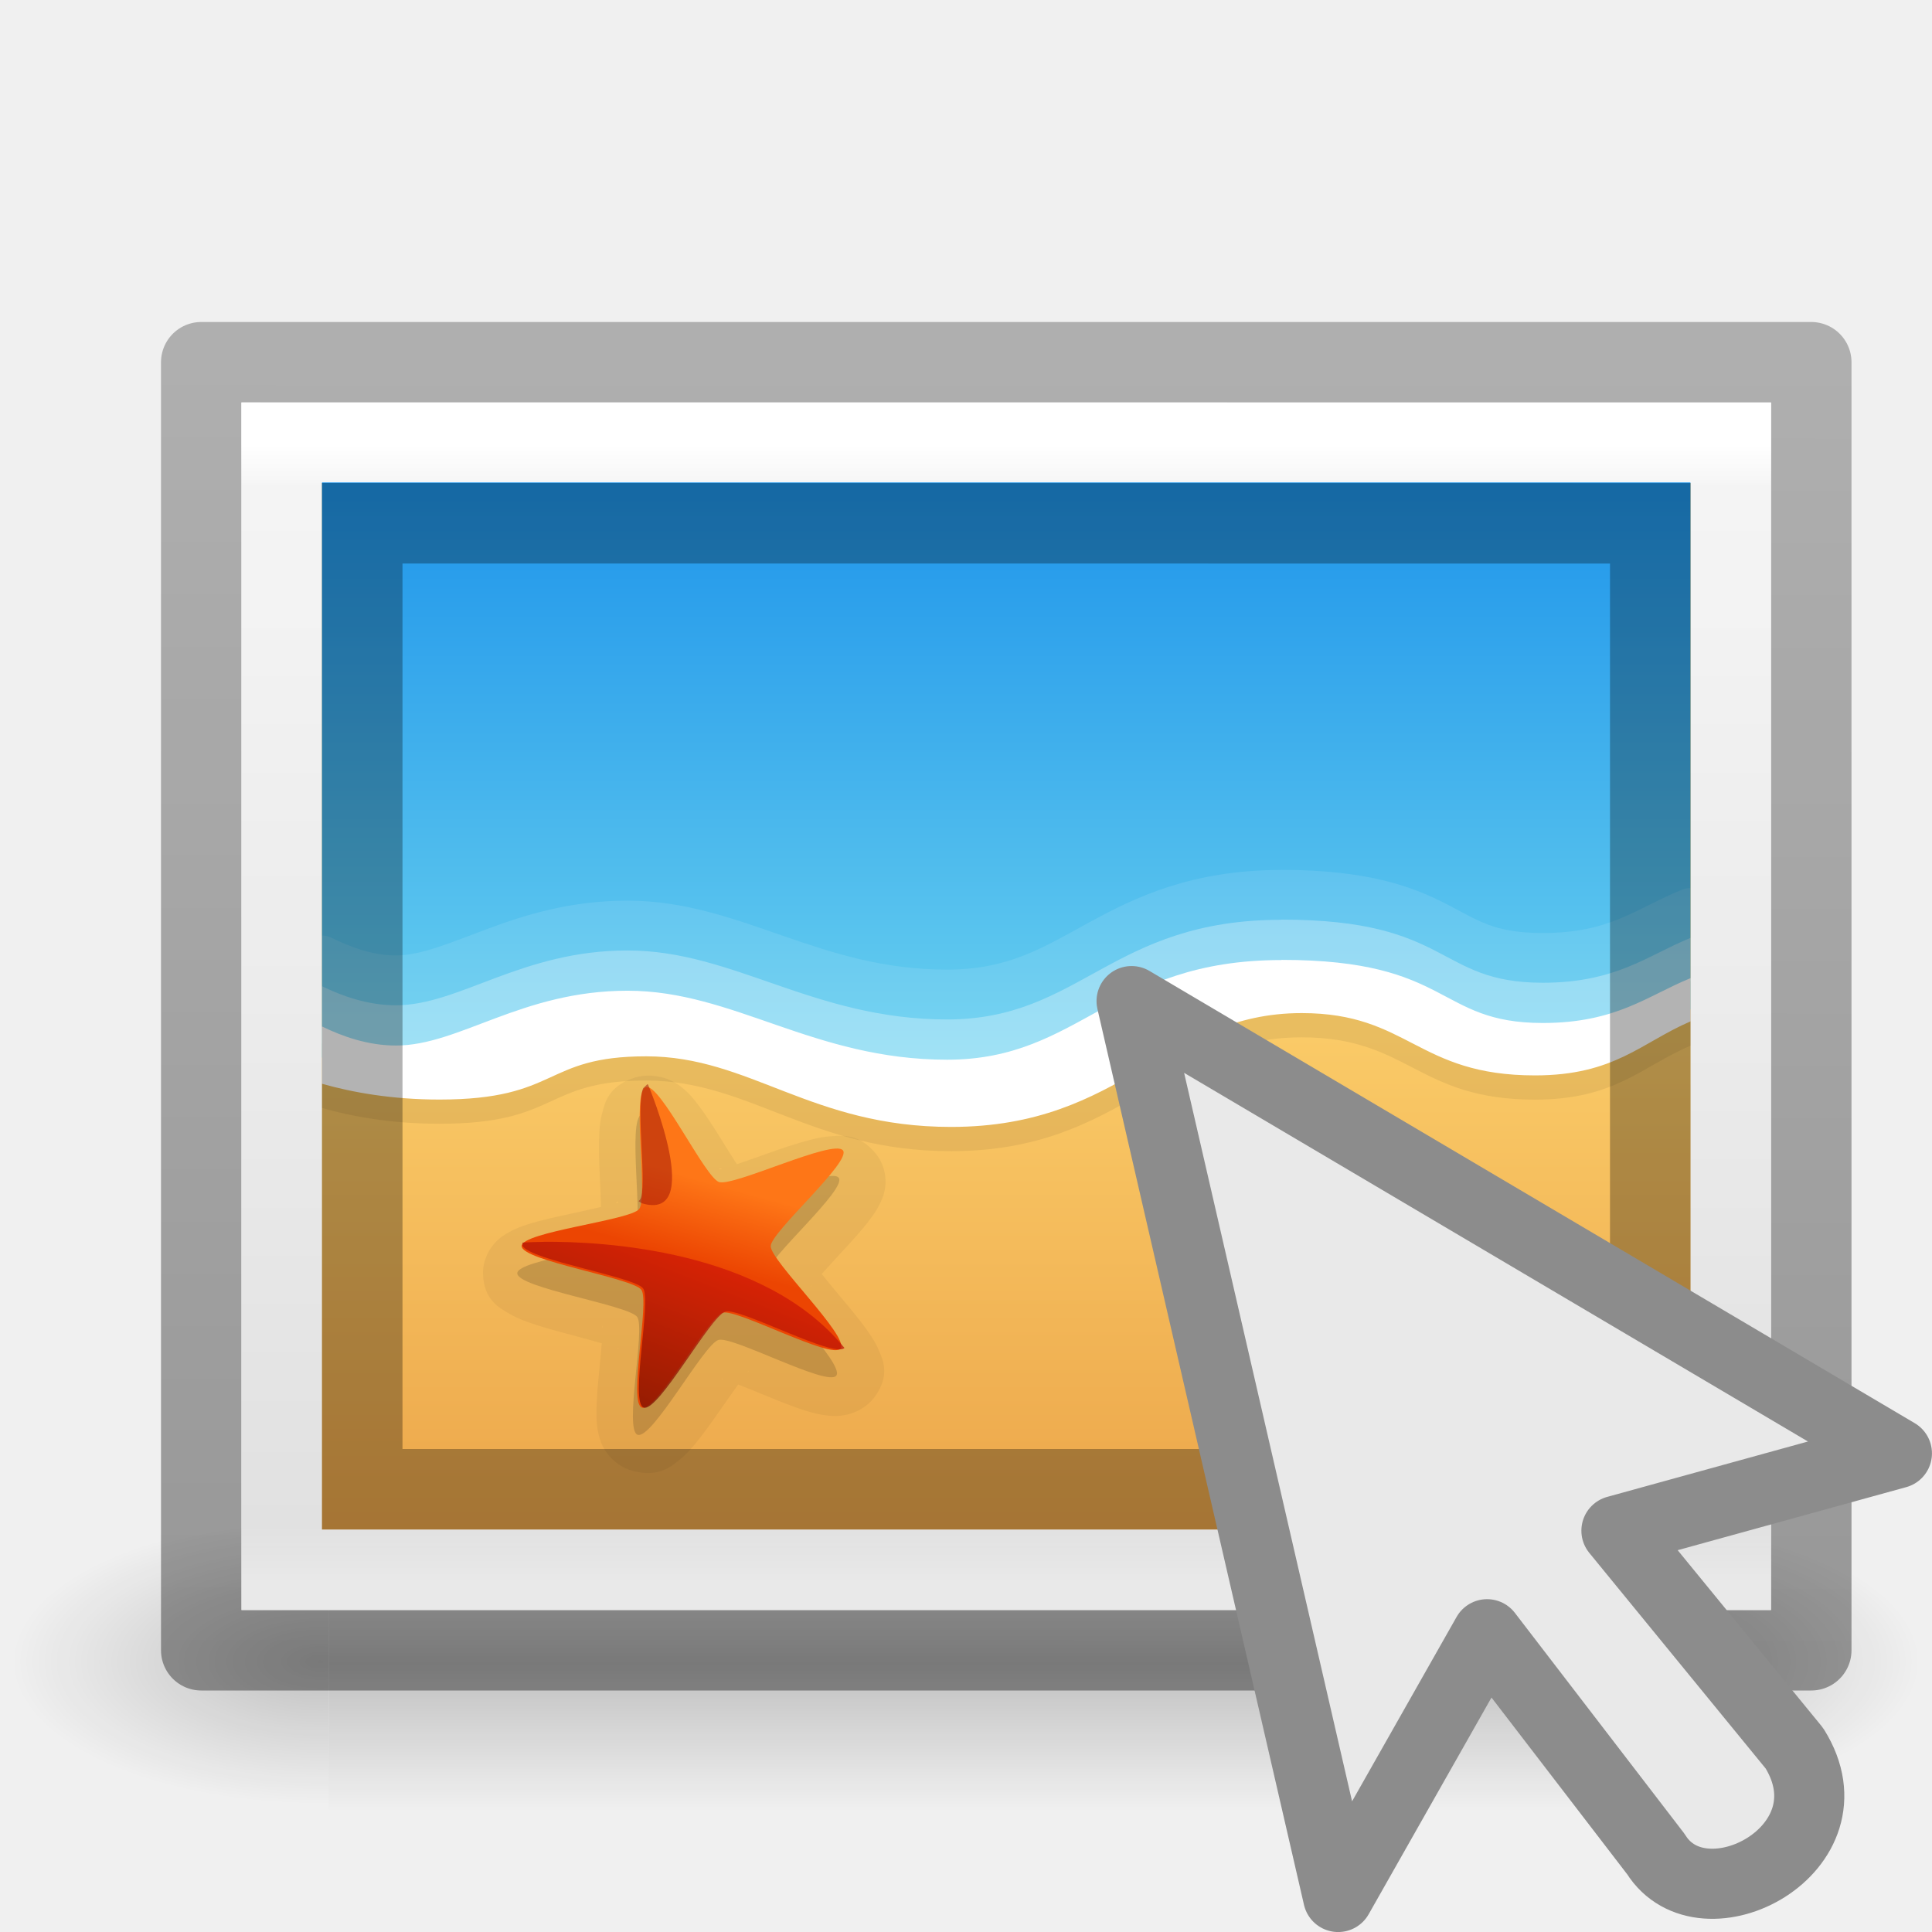
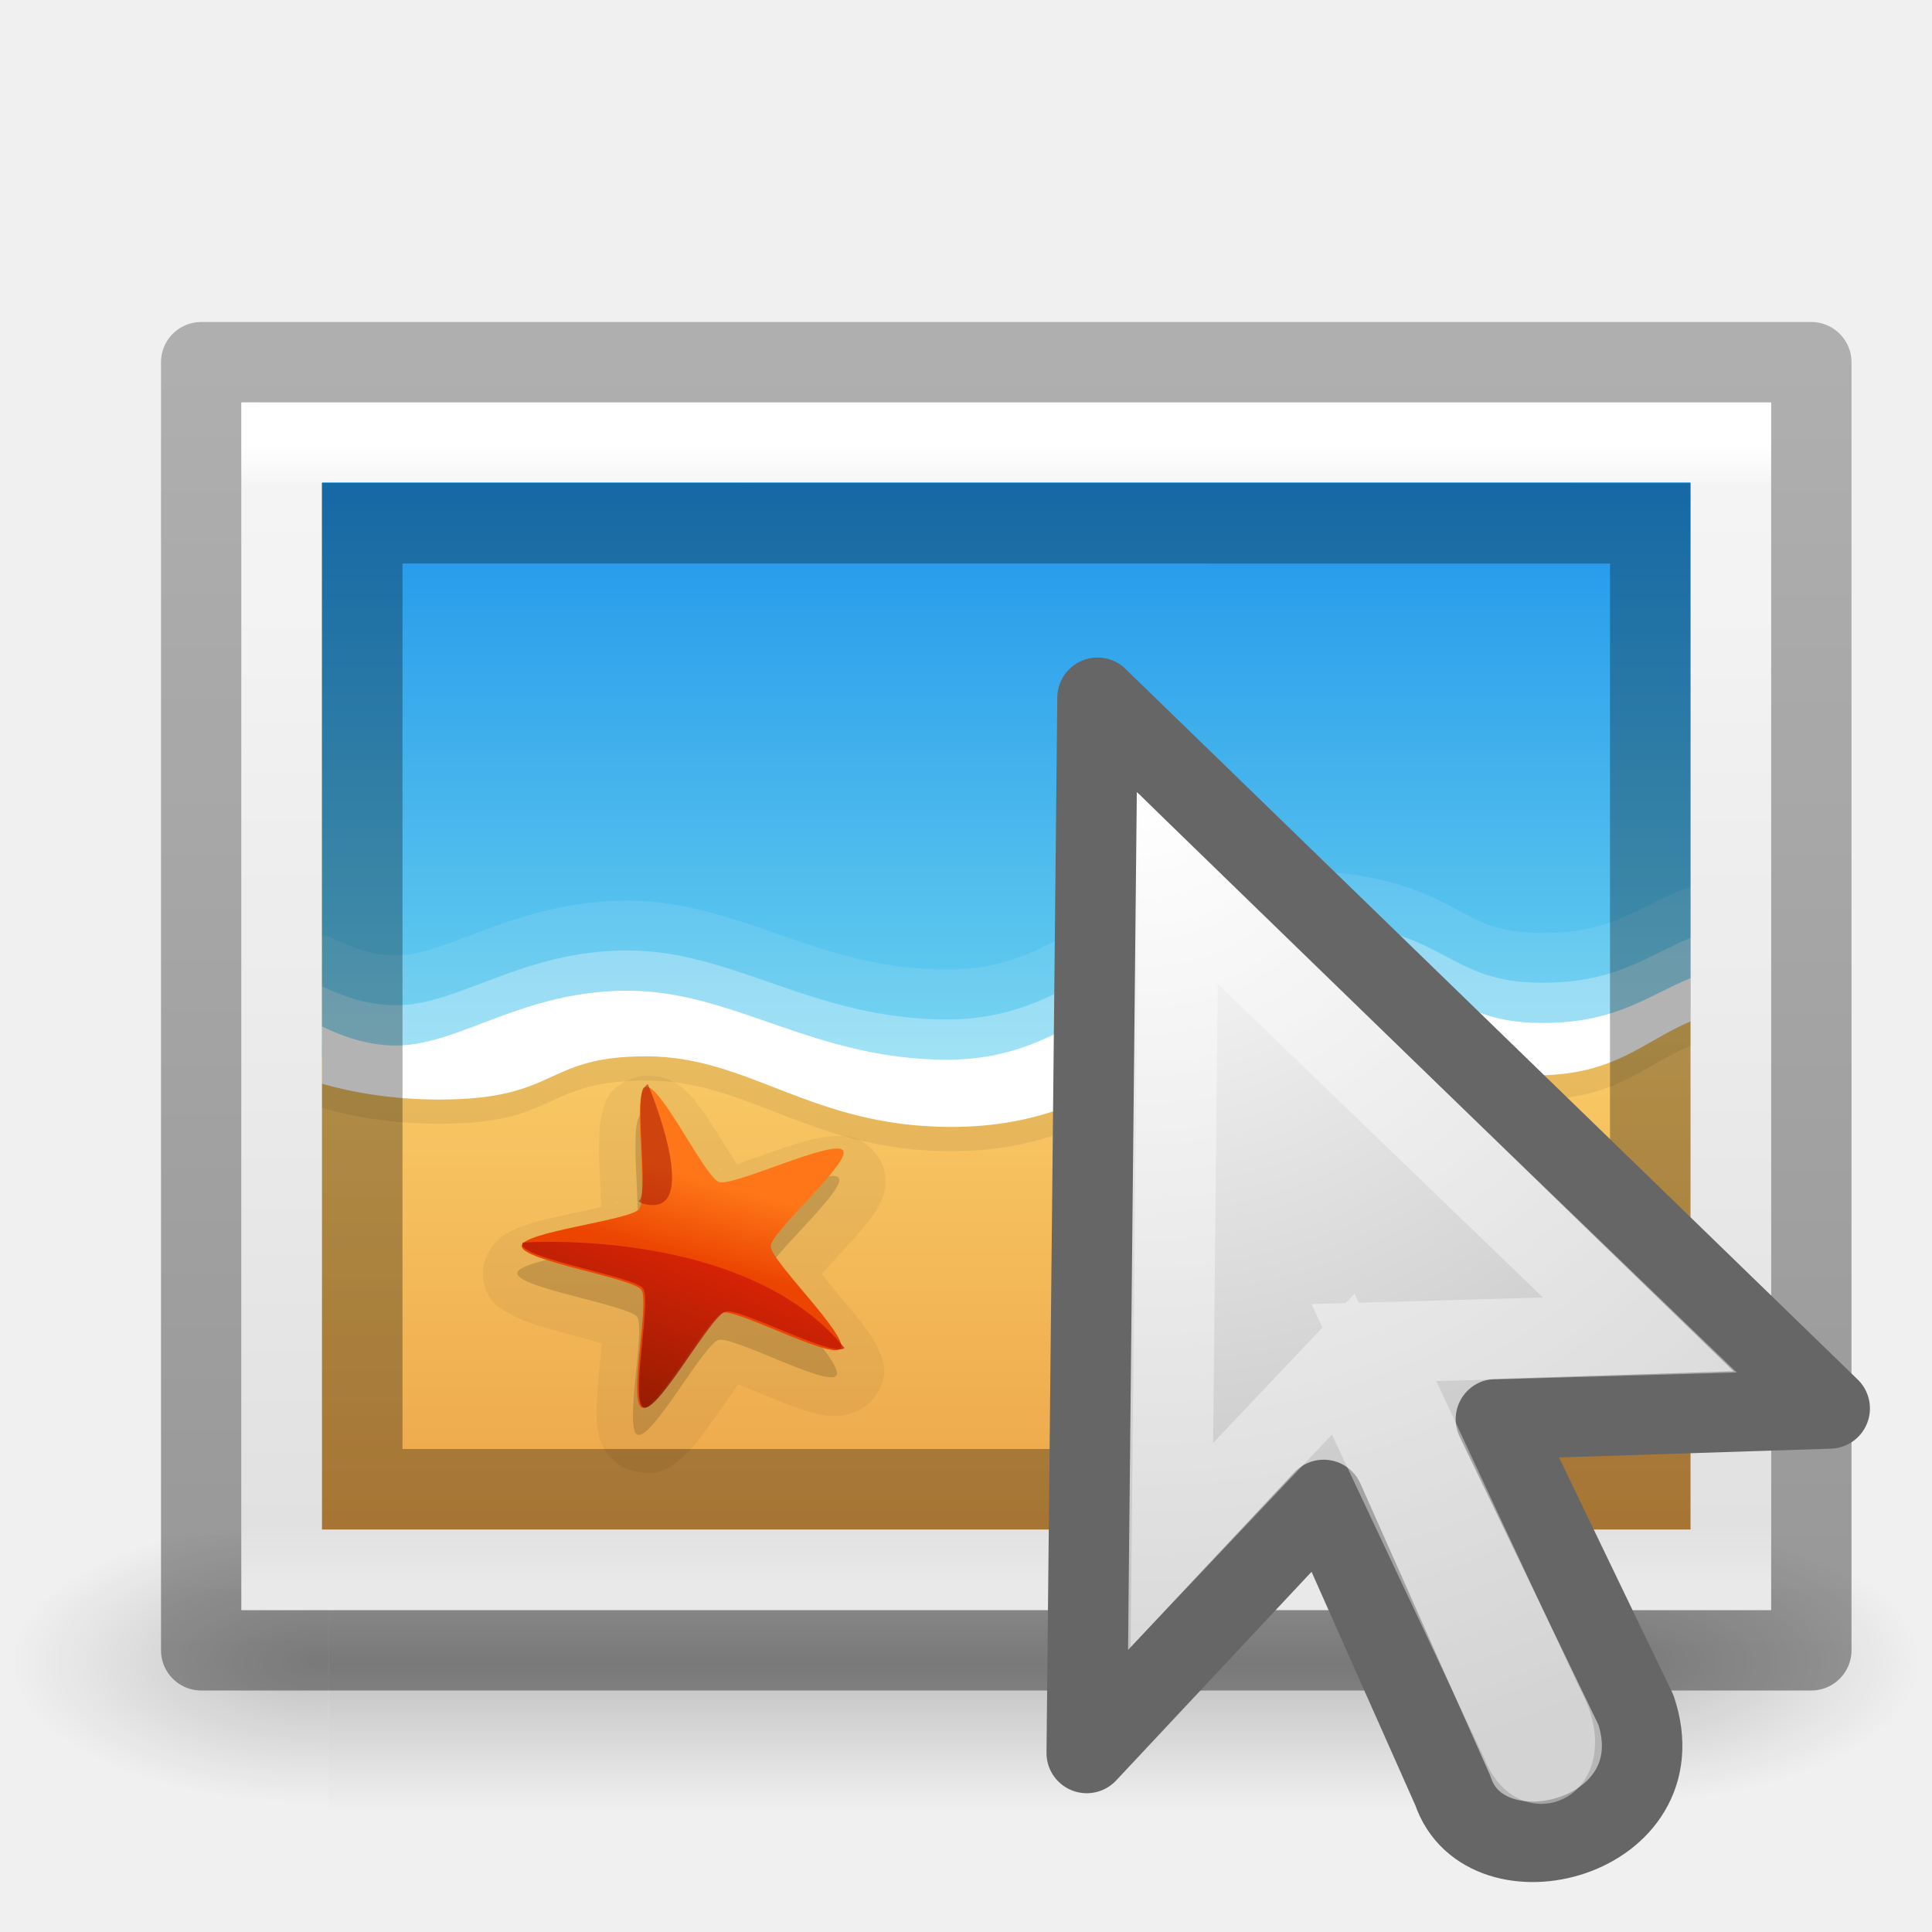
- <svg xmlns="http://www.w3.org/2000/svg" xmlns:xlink="http://www.w3.org/1999/xlink" height="24" width="24">
+ <svg xmlns="http://www.w3.org/2000/svg" xmlns:xlink="http://www.w3.org/1999/xlink" height="24" width="24" version="1.1" id="svg97">
+   <defs id="defs101">
+     <radialGradient id="radialGradient2414" gradientUnits="userSpaceOnUse" cy="24.149" cx="17.814" gradientTransform="matrix(-1.4145,0,1.571e-8,1.3559,39.434,-22.854)" r="9.125">
+       <stop id="stop4847" style="stop-color:#fff" offset="0" />
+       <stop id="stop4849" style="stop-color:#b6b6b6" offset="1" />
+     </radialGradient>
+   </defs>
  <linearGradient id="a" gradientTransform="matrix(.07502968 0 0 .07558974 21.86977 8.857989)" gradientUnits="userSpaceOnUse" x1="-184.924" x2="-175.253" y1="113.979" y2="88.801">
-     <stop offset="0" stop-color="#7a0f01" />
-     <stop offset="1" stop-color="#d31807" />
+     <stop offset="0" stop-color="#7a0f01" id="stop2" />
+     <stop offset="1" stop-color="#d31807" id="stop4" />
  </linearGradient>
  <linearGradient id="b" gradientTransform="matrix(.07511055 .00586778 -.00619394 .07150456 25.00489 10.54675)" gradientUnits="userSpaceOnUse" x1="-211.289" x2="-208.497" y1="88.75" y2="75.191">
-     <stop offset="0" stop-color="#ec4502" />
-     <stop offset="1" stop-color="#fe7617" />
+     <stop offset="0" stop-color="#ec4502" id="stop7" />
+     <stop offset="1" stop-color="#fe7617" id="stop9" />
  </linearGradient>
  <linearGradient id="c" gradientTransform="matrix(.1118331 0 0 .1194879 27.05161 8.613514)" gradientUnits="userSpaceOnUse" x1="-107.456" x2="-107.456" y1="-37.385" y2="38.561">
-     <stop offset="0" stop-color="#0b85e9" />
-     <stop offset="1" stop-color="#69d1ef" />
+     <stop offset="0" stop-color="#0b85e9" id="stop12" />
+     <stop offset="1" stop-color="#69d1ef" id="stop14" />
  </linearGradient>
  <linearGradient id="d" gradientTransform="matrix(.1118331 0 0 .1109531 27.05161 8.433563)" gradientUnits="userSpaceOnUse" x1="-96.557" x2="-96.557" y1="110.925" y2="39.992">
-     <stop offset="0" stop-color="#e89c42" />
-     <stop offset="1" stop-color="#faca67" />
+     <stop offset="0" stop-color="#e89c42" id="stop17" />
+     <stop offset="1" stop-color="#faca67" id="stop19" />
  </linearGradient>
  <linearGradient id="e" gradientTransform="matrix(.4864865 0 0 .3783784 .824329 3.418919)" gradientUnits="userSpaceOnUse" x1="24" x2="24" y1="5.564" y2="43">
-     <stop offset="0" stop-color="#fff" />
-     <stop offset=".036" stop-color="#fff" stop-opacity=".235" />
-     <stop offset=".951" stop-color="#fff" stop-opacity=".157" />
-     <stop offset="1" stop-color="#fff" stop-opacity=".392" />
+     <stop offset="0" stop-color="#fff" id="stop22" />
+     <stop offset=".036" stop-color="#fff" stop-opacity=".235" id="stop24" />
+     <stop offset=".951" stop-color="#fff" stop-opacity=".157" id="stop26" />
+     <stop offset="1" stop-color="#fff" stop-opacity=".392" id="stop28" />
  </linearGradient>
  <linearGradient id="f" gradientTransform="matrix(.5428559 0 0 .3259251 -.528541 4.177786)" gradientUnits="userSpaceOnUse" x1="25.132" x2="25.132" y1=".985" y2="47.013">
-     <stop offset="0" stop-color="#f4f4f4" />
-     <stop offset="1" stop-color="#dbdbdb" />
+     <stop offset="0" stop-color="#f4f4f4" id="stop31" />
+     <stop offset="1" stop-color="#dbdbdb" id="stop33" />
  </linearGradient>
  <linearGradient id="g" gradientTransform="matrix(.4862574 .00027192 .00009966 .347553 59.85983 2.24216)" gradientUnits="userSpaceOnUse" x1="-76.835" x2="-76.844" y1="6.681" y2="52.888">
-     <stop offset="0" stop-opacity=".271" />
-     <stop offset="1" stop-opacity=".368" />
+     <stop offset="0" stop-opacity=".271" id="stop36" />
+     <stop offset="1" stop-opacity=".368" id="stop38" />
  </linearGradient>
  <linearGradient id="h" gradientTransform="matrix(.03279364 0 0 .01512557 .147446 14.28089)" gradientUnits="userSpaceOnUse" x1="302.857" x2="302.857" y1="366.648" y2="609.505">
-     <stop offset="0" stop-opacity="0" />
-     <stop offset=".5" />
-     <stop offset="1" stop-opacity="0" />
+     <stop offset="0" stop-opacity="0" id="stop41" />
+     <stop offset=".5" id="stop43" />
+     <stop offset="1" stop-opacity="0" id="stop45" />
  </linearGradient>
  <radialGradient id="i" cx="605.714" cy="486.648" gradientTransform="matrix(.03279364 0 0 .01512557 .1539 14.28089)" gradientUnits="userSpaceOnUse" r="117.143" xlink:href="#j" />
  <linearGradient id="j">
-     <stop offset="0" />
-     <stop offset="1" stop-opacity="0" />
+     <stop offset="0" id="stop49" />
+     <stop offset="1" stop-opacity="0" id="stop51" />
  </linearGradient>
  <radialGradient id="k" cx="605.714" cy="486.648" gradientTransform="matrix(-.03279364 0 0 .01512557 23.84611 14.28089)" gradientUnits="userSpaceOnUse" r="117.143" xlink:href="#j" />
-   <g opacity=".2" transform="translate(0 -1.000002)">
-     <path d="m4.083 19.827h15.835v3.673h-15.835z" fill="url(#h)" opacity="1" />
-     <path d="m19.917 19.827v3.673c1.689.007 4.083-.823 4.083-1.837 0-1.014-1.885-1.836-4.083-1.836z" fill="url(#i)" opacity="1" />
-     <path d="m4.083 19.827v3.673c-1.689.007-4.083-.823-4.083-1.837s1.885-1.836 4.083-1.836z" fill="url(#k)" opacity="1" />
+   <g opacity=".2" transform="translate(0 -1.000002)" id="g61">
+     <path d="m4.083 19.827h15.835v3.673h-15.835z" fill="url(#h)" opacity="1" id="path55" />
+     <path d="m19.917 19.827v3.673c1.689.007 4.083-.823 4.083-1.837 0-1.014-1.885-1.836-4.083-1.836z" fill="url(#i)" opacity="1" id="path57" />
+     <path d="m4.083 19.827v3.673c-1.689.007-4.083-.823-4.083-1.837s1.885-1.836 4.083-1.836z" fill="url(#k)" opacity="1" id="path59" />
  </g>
-   <path d="m22.5 20.5h-20v-16h20z" fill="none" stroke="url(#g)" stroke-linejoin="round" stroke-width="1" />
-   <path d="m3 5c4.354 0 19.0.001 19.0.001l0 14.999s-12.667 0-19 0c0-5 0-10 0-15z" fill="url(#f)" />
-   <path d="m21.5 19.5h-18v-14h18z" fill="none" stroke="url(#e)" stroke-linecap="round" />
-   <path d="m4 6v13h17v-13z" fill="url(#d)" />
-   <path d="m8.108 13.363c-.073-.005-.155 0-.237.028-.322.109-.359.322-.387.425-.029.103-.035.182-.039.267-.009.168-.002.345.006.522.007.145.012.274.015.388-.111.026-.233.053-.374.084-.177.038-.355.076-.52.127-.082.026-.16.052-.258.108-.049.028-.106.061-.172.135-.066.073-.146.211-.142.378.009.325.21.424.304.481.094.058.17.087.252.117.166.06.348.109.528.156.148.039.277.076.392.108-.009.108-.021.228-.034.364-.017.172-.033.343-.032.508 0.0.083.002.161.028.267.013.053.03.114.083.197.053.083.163.2.332.247.328.092.489-.058.575-.125.087-.067.14-.129.196-.195.111-.131.215-.281.318-.428.085-.121.16-.229.228-.323.106.041.222.088.355.143.166.068.334.137.499.187.083.025.16.047.274.057.057.005.125.009.224-.013.099-.022.248-.088.347-.225.193-.268.094-.463.053-.562-.04-.099-.085-.165-.133-.236-.097-.141-.215-.281-.331-.419-.095-.114-.177-.214-.25-.305.074-.083.156-.173.252-.277.119-.129.24-.259.341-.393.051-.067.098-.132.143-.232.022-.05.047-.109.055-.206.008-.096-.011-.253-.118-.385-.208-.258-.432-.225-.543-.219-.111.006-.193.025-.278.047-.171.044-.349.105-.523.167-.144.051-.27.096-.383.134-.06-.092-.125-.196-.198-.314-.092-.148-.185-.296-.288-.429-.051-.066-.098-.129-.185-.2-.043-.036-.096-.077-.19-.114-.047-.019-.112-.035-.185-.041zm.841 1.151c.003-0.0.017.004.021.004-.006.002-.023.006-.026.007-.008.002-.015-.008.006-.011zm.307.099c.026.02.024.029.019.024-.002-.003-.014-.018-.019-.024zm-1.593.32c.021-.009.022.003.016.006-.003.001-.023.006-.031.009.003-.002.013-.013.015-.014zm-.198.243c-0.0.006 0.0.023 0.0.027-.001.009-.009.002-0-.027zm2.613.48c-.005-.008.006-.006.017.021-.004-.005-.015-.018-.017-.021zm.008.31c-.012.029-.023.032-.018.025.002-.003.014-.019.018-.025zm-2.601.506c0.0.004-0.0.023-0.0.031-.008-.031-0-.039 0-.031zm.174.268c.006.002.022.007.025.009.009.004.001.009-.025-.009zm1.64.29c.006-.007.007.004-.018.023.005-.005.016-.02.018-.023zm-.338.095c.004.001.023.009.032.011-.033-.002-.039-.013-.032-.011z" opacity=".05" />
-   <path d="m4 6v7.764c.38.108.872.196 1.459.196 1.495 0 1.282-.537 2.569-.537 1.287 0 2.046.877 3.786.877 2.156 0 2.651-1.414 4.356-1.414 1.332 0 1.432.774 2.898.774.99 0 1.319-.407 1.932-.671v-6.99z" opacity=".07" />
-   <path d="m4 5.993v7.144c.252.124.572.237.918.237.789 0 1.561-.681 2.878-.681 1.318 0 2.309.857 3.97.857s2.035-1.238 4.153-1.238c2.118 0 1.919.784 3.245.784.914 0 1.304-.341 1.835-.557v-6.546z" fill="url(#c)" />
-   <g fill="#fff" transform="translate(0 -1.000002)">
-     <path d="m15.919 11.807c-1.113 0-1.813.337-2.386.65-.573.313-1.005.588-1.768.588-.783 0-1.402-.2-2.019-.413-.616-.213-1.233-.444-1.951-.444-.706 0-1.274.177-1.739.351-.465.173-.824.33-1.14.33-.286 0-.564-.104-.792-.217a.294.314 0 0 0 -.126-.031v1.352c.391.105.882.186 1.459.186.781 0 1.178-.152 1.478-.289.3-.137.486-.248 1.091-.248.581 0 1.049.202 1.623.423.574.222 1.247.454 2.164.454 1.138 0 1.879-.386 2.492-.743s1.087-.671 1.864-.671c.613 0 .897.166 1.275.361.378.195.841.413 1.623.413.995 0 1.431-.394 1.932-.64v-1.187a.294.314 0 0 0 -.106.021c-.583.237-.884.537-1.729.537-.609 0-.799-.156-1.198-.361-.399-.205-.955-.423-2.048-.423z" opacity=".1" />
-     <path d="m15.919 12.426c-2.118 0-2.492 1.238-4.153 1.238s-2.652-.857-3.97-.857c-1.318 0-2.089.681-2.878.681-.346 0-.665-.113-.918-.237v.712c.38.108.872.196 1.459.196 1.495 0 1.282-.537 2.569-.537 1.287 0 2.046.877 3.786.877 2.156 0 2.651-1.414 4.356-1.414 1.332 0 1.432.774 2.898.774.99 0 1.319-.407 1.932-.671v-.537c-.531.216-.922.557-1.835.557-1.326 0-1.127-.784-3.245-.784z" opacity=".3" />
-     <path d="m15.919 12.926c-2.118 0-2.492 1.238-4.153 1.238s-2.652-.857-3.97-.857c-1.318 0-2.089.681-2.878.681-.346 0-.665-.113-.918-.237v.712c.38.108.872.196 1.459.196 1.495 0 1.282-.537 2.569-.537 1.287 0 2.046.877 3.786.877 2.156 0 2.651-1.414 4.356-1.414 1.332 0 1.432.774 2.898.774.99 0 1.319-.407 1.932-.671v-.537c-.531.216-.922.557-1.835.557-1.326 0-1.127-.784-3.245-.784z" />
+   <path d="m22.5 20.5h-20v-16h20z" fill="none" stroke="url(#g)" stroke-linejoin="round" stroke-width="1" id="path63" />
+   <path d="m3 5c4.354 0 19.0.001 19.0.001l0 14.999s-12.667 0-19 0c0-5 0-10 0-15z" fill="url(#f)" id="path65" />
+   <path d="m21.5 19.5h-18v-14h18z" fill="none" stroke="url(#e)" stroke-linecap="round" id="path67" />
+   <path d="m4 6v13h17v-13z" fill="url(#d)" id="path69" />
+   <path d="m8.108 13.363c-.073-.005-.155 0-.237.028-.322.109-.359.322-.387.425-.029.103-.035.182-.039.267-.009.168-.002.345.006.522.007.145.012.274.015.388-.111.026-.233.053-.374.084-.177.038-.355.076-.52.127-.082.026-.16.052-.258.108-.049.028-.106.061-.172.135-.066.073-.146.211-.142.378.009.325.21.424.304.481.094.058.17.087.252.117.166.06.348.109.528.156.148.039.277.076.392.108-.009.108-.021.228-.034.364-.017.172-.033.343-.032.508 0.0.083.002.161.028.267.013.053.03.114.083.197.053.083.163.2.332.247.328.092.489-.058.575-.125.087-.067.14-.129.196-.195.111-.131.215-.281.318-.428.085-.121.16-.229.228-.323.106.041.222.088.355.143.166.068.334.137.499.187.083.025.16.047.274.057.057.005.125.009.224-.013.099-.022.248-.088.347-.225.193-.268.094-.463.053-.562-.04-.099-.085-.165-.133-.236-.097-.141-.215-.281-.331-.419-.095-.114-.177-.214-.25-.305.074-.083.156-.173.252-.277.119-.129.24-.259.341-.393.051-.067.098-.132.143-.232.022-.05.047-.109.055-.206.008-.096-.011-.253-.118-.385-.208-.258-.432-.225-.543-.219-.111.006-.193.025-.278.047-.171.044-.349.105-.523.167-.144.051-.27.096-.383.134-.06-.092-.125-.196-.198-.314-.092-.148-.185-.296-.288-.429-.051-.066-.098-.129-.185-.2-.043-.036-.096-.077-.19-.114-.047-.019-.112-.035-.185-.041zm.841 1.151c.003-0.0.017.004.021.004-.006.002-.023.006-.026.007-.008.002-.015-.008.006-.011zm.307.099c.026.02.024.029.019.024-.002-.003-.014-.018-.019-.024zm-1.593.32c.021-.009.022.003.016.006-.003.001-.023.006-.031.009.003-.002.013-.013.015-.014zm-.198.243c-0.0.006 0.0.023 0.0.027-.001.009-.009.002-0-.027zm2.613.48c-.005-.008.006-.006.017.021-.004-.005-.015-.018-.017-.021zm.008.31c-.012.029-.023.032-.018.025.002-.003.014-.019.018-.025zm-2.601.506c0.0.004-0.0.023-0.0.031-.008-.031-0-.039 0-.031zm.174.268c.006.002.022.007.025.009.009.004.001.009-.025-.009zm1.64.29c.006-.007.007.004-.018.023.005-.005.016-.02.018-.023zm-.338.095c.004.001.023.009.032.011-.033-.002-.039-.013-.032-.011z" opacity=".05" id="path71" />
+   <path d="m4 6v7.764c.38.108.872.196 1.459.196 1.495 0 1.282-.537 2.569-.537 1.287 0 2.046.877 3.786.877 2.156 0 2.651-1.414 4.356-1.414 1.332 0 1.432.774 2.898.774.99 0 1.319-.407 1.932-.671v-6.99z" opacity=".07" id="path73" />
+   <path d="m4 5.993v7.144c.252.124.572.237.918.237.789 0 1.561-.681 2.878-.681 1.318 0 2.309.857 3.97.857s2.035-1.238 4.153-1.238c2.118 0 1.919.784 3.245.784.914 0 1.304-.341 1.835-.557v-6.546z" fill="url(#c)" id="path75" />
+   <g fill="#fff" transform="translate(0 -1.000002)" id="g83">
+     <path d="m15.919 11.807c-1.113 0-1.813.337-2.386.65-.573.313-1.005.588-1.768.588-.783 0-1.402-.2-2.019-.413-.616-.213-1.233-.444-1.951-.444-.706 0-1.274.177-1.739.351-.465.173-.824.33-1.14.33-.286 0-.564-.104-.792-.217a.294.314 0 0 0 -.126-.031v1.352c.391.105.882.186 1.459.186.781 0 1.178-.152 1.478-.289.3-.137.486-.248 1.091-.248.581 0 1.049.202 1.623.423.574.222 1.247.454 2.164.454 1.138 0 1.879-.386 2.492-.743s1.087-.671 1.864-.671c.613 0 .897.166 1.275.361.378.195.841.413 1.623.413.995 0 1.431-.394 1.932-.64v-1.187a.294.314 0 0 0 -.106.021c-.583.237-.884.537-1.729.537-.609 0-.799-.156-1.198-.361-.399-.205-.955-.423-2.048-.423z" opacity=".1" id="path77" />
+     <path d="m15.919 12.426c-2.118 0-2.492 1.238-4.153 1.238s-2.652-.857-3.97-.857c-1.318 0-2.089.681-2.878.681-.346 0-.665-.113-.918-.237v.712c.38.108.872.196 1.459.196 1.495 0 1.282-.537 2.569-.537 1.287 0 2.046.877 3.786.877 2.156 0 2.651-1.414 4.356-1.414 1.332 0 1.432.774 2.898.774.99 0 1.319-.407 1.932-.671v-.537c-.531.216-.922.557-1.835.557-1.326 0-1.127-.784-3.245-.784z" opacity=".3" id="path79" />
+     <path d="m15.919 12.926c-2.118 0-2.492 1.238-4.153 1.238s-2.652-.857-3.97-.857c-1.318 0-2.089.681-2.878.681-.346 0-.665-.113-.918-.237v.712c.38.108.872.196 1.459.196 1.495 0 1.282-.537 2.569-.537 1.287 0 2.046.877 3.786.877 2.156 0 2.651-1.414 4.356-1.414 1.332 0 1.432.774 2.898.774.99 0 1.319-.407 1.932-.671v-.537c-.531.216-.922.557-1.835.557-1.326 0-1.127-.784-3.245-.784z" id="path81" />
  </g>
-   <path d="m4.5 6.5c3.666 0 16.0.001 16.0.001l0 11.999s-10.667 0-16 0c0-4 0-8 0-12z" fill="none" opacity=".3" stroke="#000" />
-   <path d="m7.97 13.845c-.18.061.03 1.368-.084 1.514-.11.141-1.464.284-1.46.459.005.182 1.378.393 1.489.541.107.143-.169 1.415.008 1.465.183.052.82-1.124 1.002-1.179.176-.052 1.36.587 1.464.443.108-.15-.87-1.087-.868-1.269.002-.176 1.009-1.05.897-1.189-.116-.144-1.358.451-1.539.393-.175-.056-.735-1.236-.909-1.177z" opacity=".15" />
-   <path d="m8.022 13.505c.174-.059.736 1.123.911 1.179.181.058 1.422-.538 1.538-.394.112.139-.895 1.014-.897 1.19-.002.182.977 1.121.868 1.271-.105.145-1.289-.496-1.465-.444-.182.054-.818 1.231-1.001 1.179-.177-.05.098-1.321-.009-1.464-.111-.148-1.482-.36-1.487-.542-.005-.176 1.35-.32 1.46-.461.114-.146-.098-1.453.082-1.514z" fill="url(#b)" />
-   <path d="m8.039 13.471-.048.046c-0.0.001-.002.001-.002.002-.097.234.058 1.259-.039 1.384-.004.005-.01.012-.018.018l.039.026c.79.237.099-1.428.079-1.475-.004-.001-.007-.003-.011-.002z" fill="#9d0f06" opacity=".5" />
-   <path d="m6.754 15.427c-.166.002-.263.009-.263.009v.002.038c.098.179 1.39.384 1.498.529.108.145-.17 1.431.009 1.481.185.052.828-1.138 1.013-1.193.177-.053 1.361.587 1.479.451l-.002-.002c-.998-1.224-3.014-1.322-3.735-1.316z" fill="url(#a)" opacity=".75" />
-   <path d="m14.057 12.436 9.507 5.618-3.484.961s2.211 2.703 2.211 2.703c.781 1.25-1.135 2.252-1.721 1.314 0 0-2.097-2.731-2.097-2.731l-1.85 3.264z" fill="#e9e9e9" fill-rule="evenodd" stroke="#8c8c8c" stroke-linejoin="round" stroke-width=".871" />
+   <path d="m4.5 6.5c3.666 0 16.0.001 16.0.001l0 11.999s-10.667 0-16 0c0-4 0-8 0-12z" fill="none" opacity=".3" stroke="#000" id="path85" />
+   <path d="m7.97 13.845c-.18.061.03 1.368-.084 1.514-.11.141-1.464.284-1.46.459.005.182 1.378.393 1.489.541.107.143-.169 1.415.008 1.465.183.052.82-1.124 1.002-1.179.176-.052 1.36.587 1.464.443.108-.15-.87-1.087-.868-1.269.002-.176 1.009-1.05.897-1.189-.116-.144-1.358.451-1.539.393-.175-.056-.735-1.236-.909-1.177z" opacity=".15" id="path87" />
+   <path d="m8.022 13.505c.174-.059.736 1.123.911 1.179.181.058 1.422-.538 1.538-.394.112.139-.895 1.014-.897 1.19-.002.182.977 1.121.868 1.271-.105.145-1.289-.496-1.465-.444-.182.054-.818 1.231-1.001 1.179-.177-.05.098-1.321-.009-1.464-.111-.148-1.482-.36-1.487-.542-.005-.176 1.35-.32 1.46-.461.114-.146-.098-1.453.082-1.514z" fill="url(#b)" id="path89" />
+   <path d="m8.039 13.471-.048.046c-0.0.001-.002.001-.002.002-.097.234.058 1.259-.039 1.384-.004.005-.01.012-.018.018l.039.026c.79.237.099-1.428.079-1.475-.004-.001-.007-.003-.011-.002z" fill="#9d0f06" opacity=".5" id="path91" />
+   <path d="m6.754 15.427c-.166.002-.263.009-.263.009v.002.038c.098.179 1.39.384 1.498.529.108.145-.17 1.431.009 1.481.185.052.828-1.138 1.013-1.193.177-.053 1.361.587 1.479.451l-.002-.002c-.998-1.224-3.014-1.322-3.735-1.316z" fill="url(#a)" opacity=".75" id="path93" />
+   <g id="g315">
+     <path d="m 13.634,8.669 9.095,8.827 -4.146,0.134 c 0,0 1.739,3.611 1.739,3.611 0.535,1.605 -1.873,2.207 -2.274,1.003 l -1.605,-3.611 -2.943,3.143 0.134,-13.108 z" style="fill:url(#radialGradient2414);fill-rule:evenodd;stroke:#666666;stroke-linejoin:round" id="path3970" />
+     <path d="m 14.64,11.059 5.731,5.525 -3.304,0.094 c 0,0 2.117,4.535 2.117,4.535 0.347,0.613 -0.083,0.977 -0.291,0.422 0,0 -2.207,-4.689 -2.207,-4.689 l -2.129,2.247 0.082,-8.135 z" style="opacity:0.4;fill:none;stroke:#ffffff" id="path4853" />
+   </g>
</svg>
